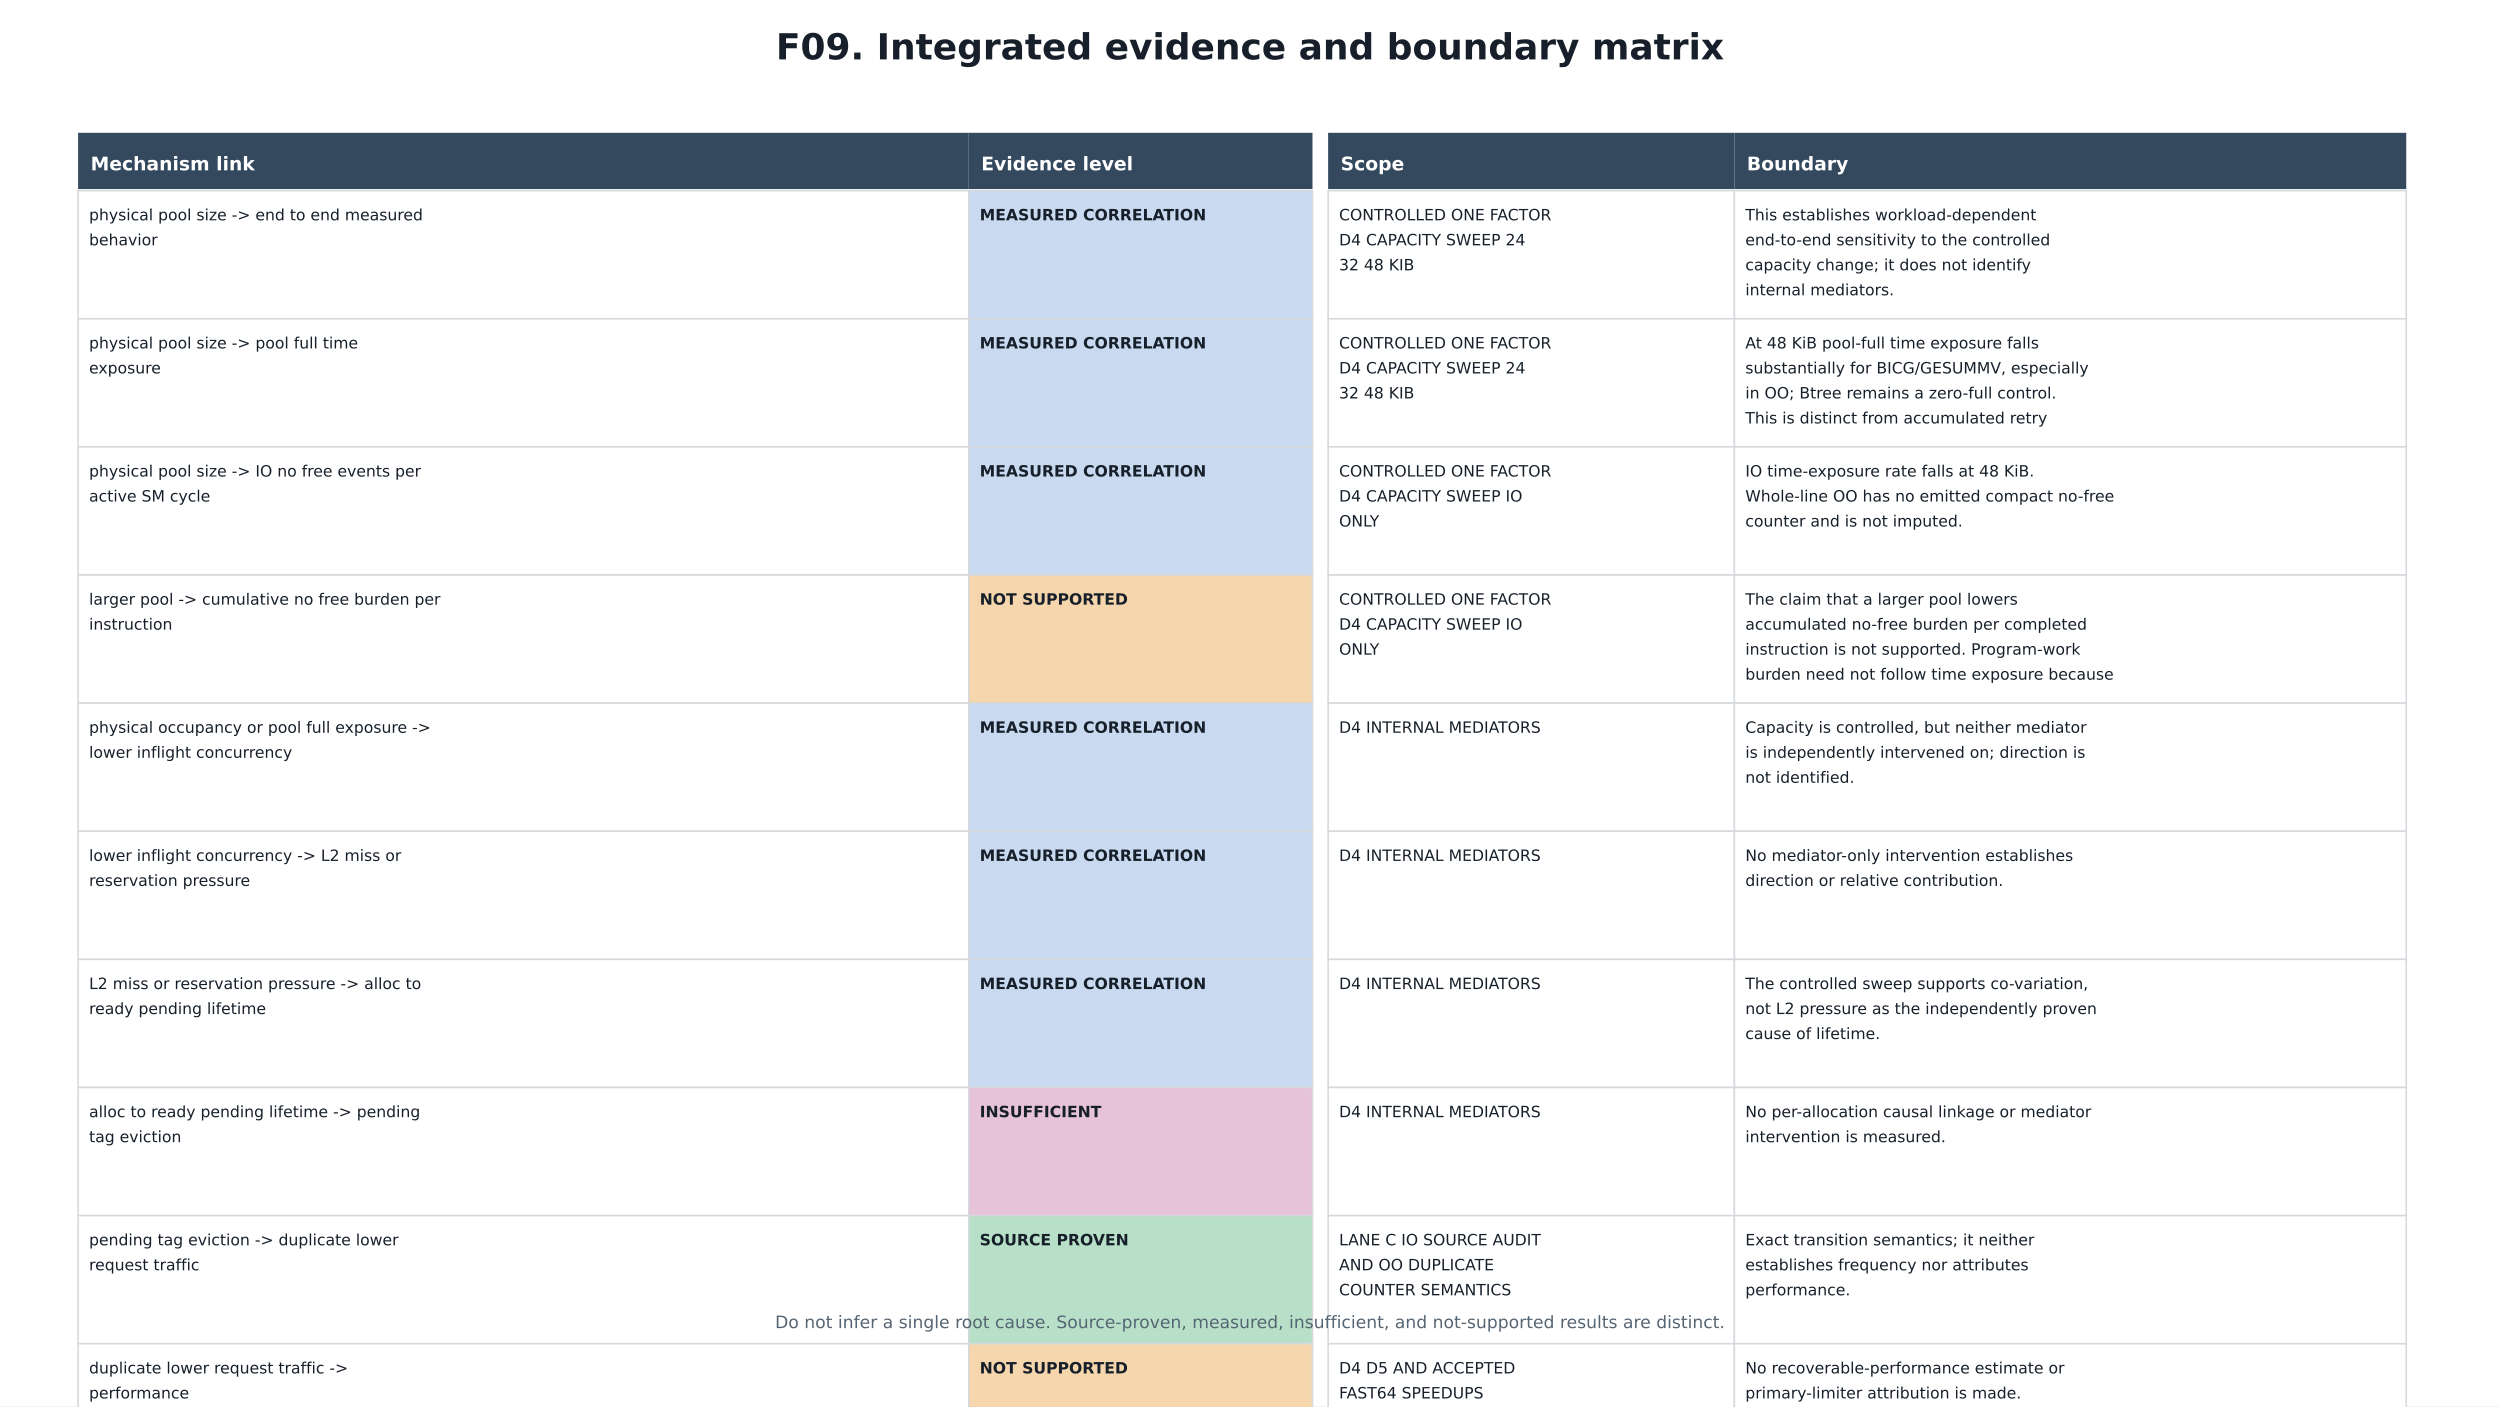
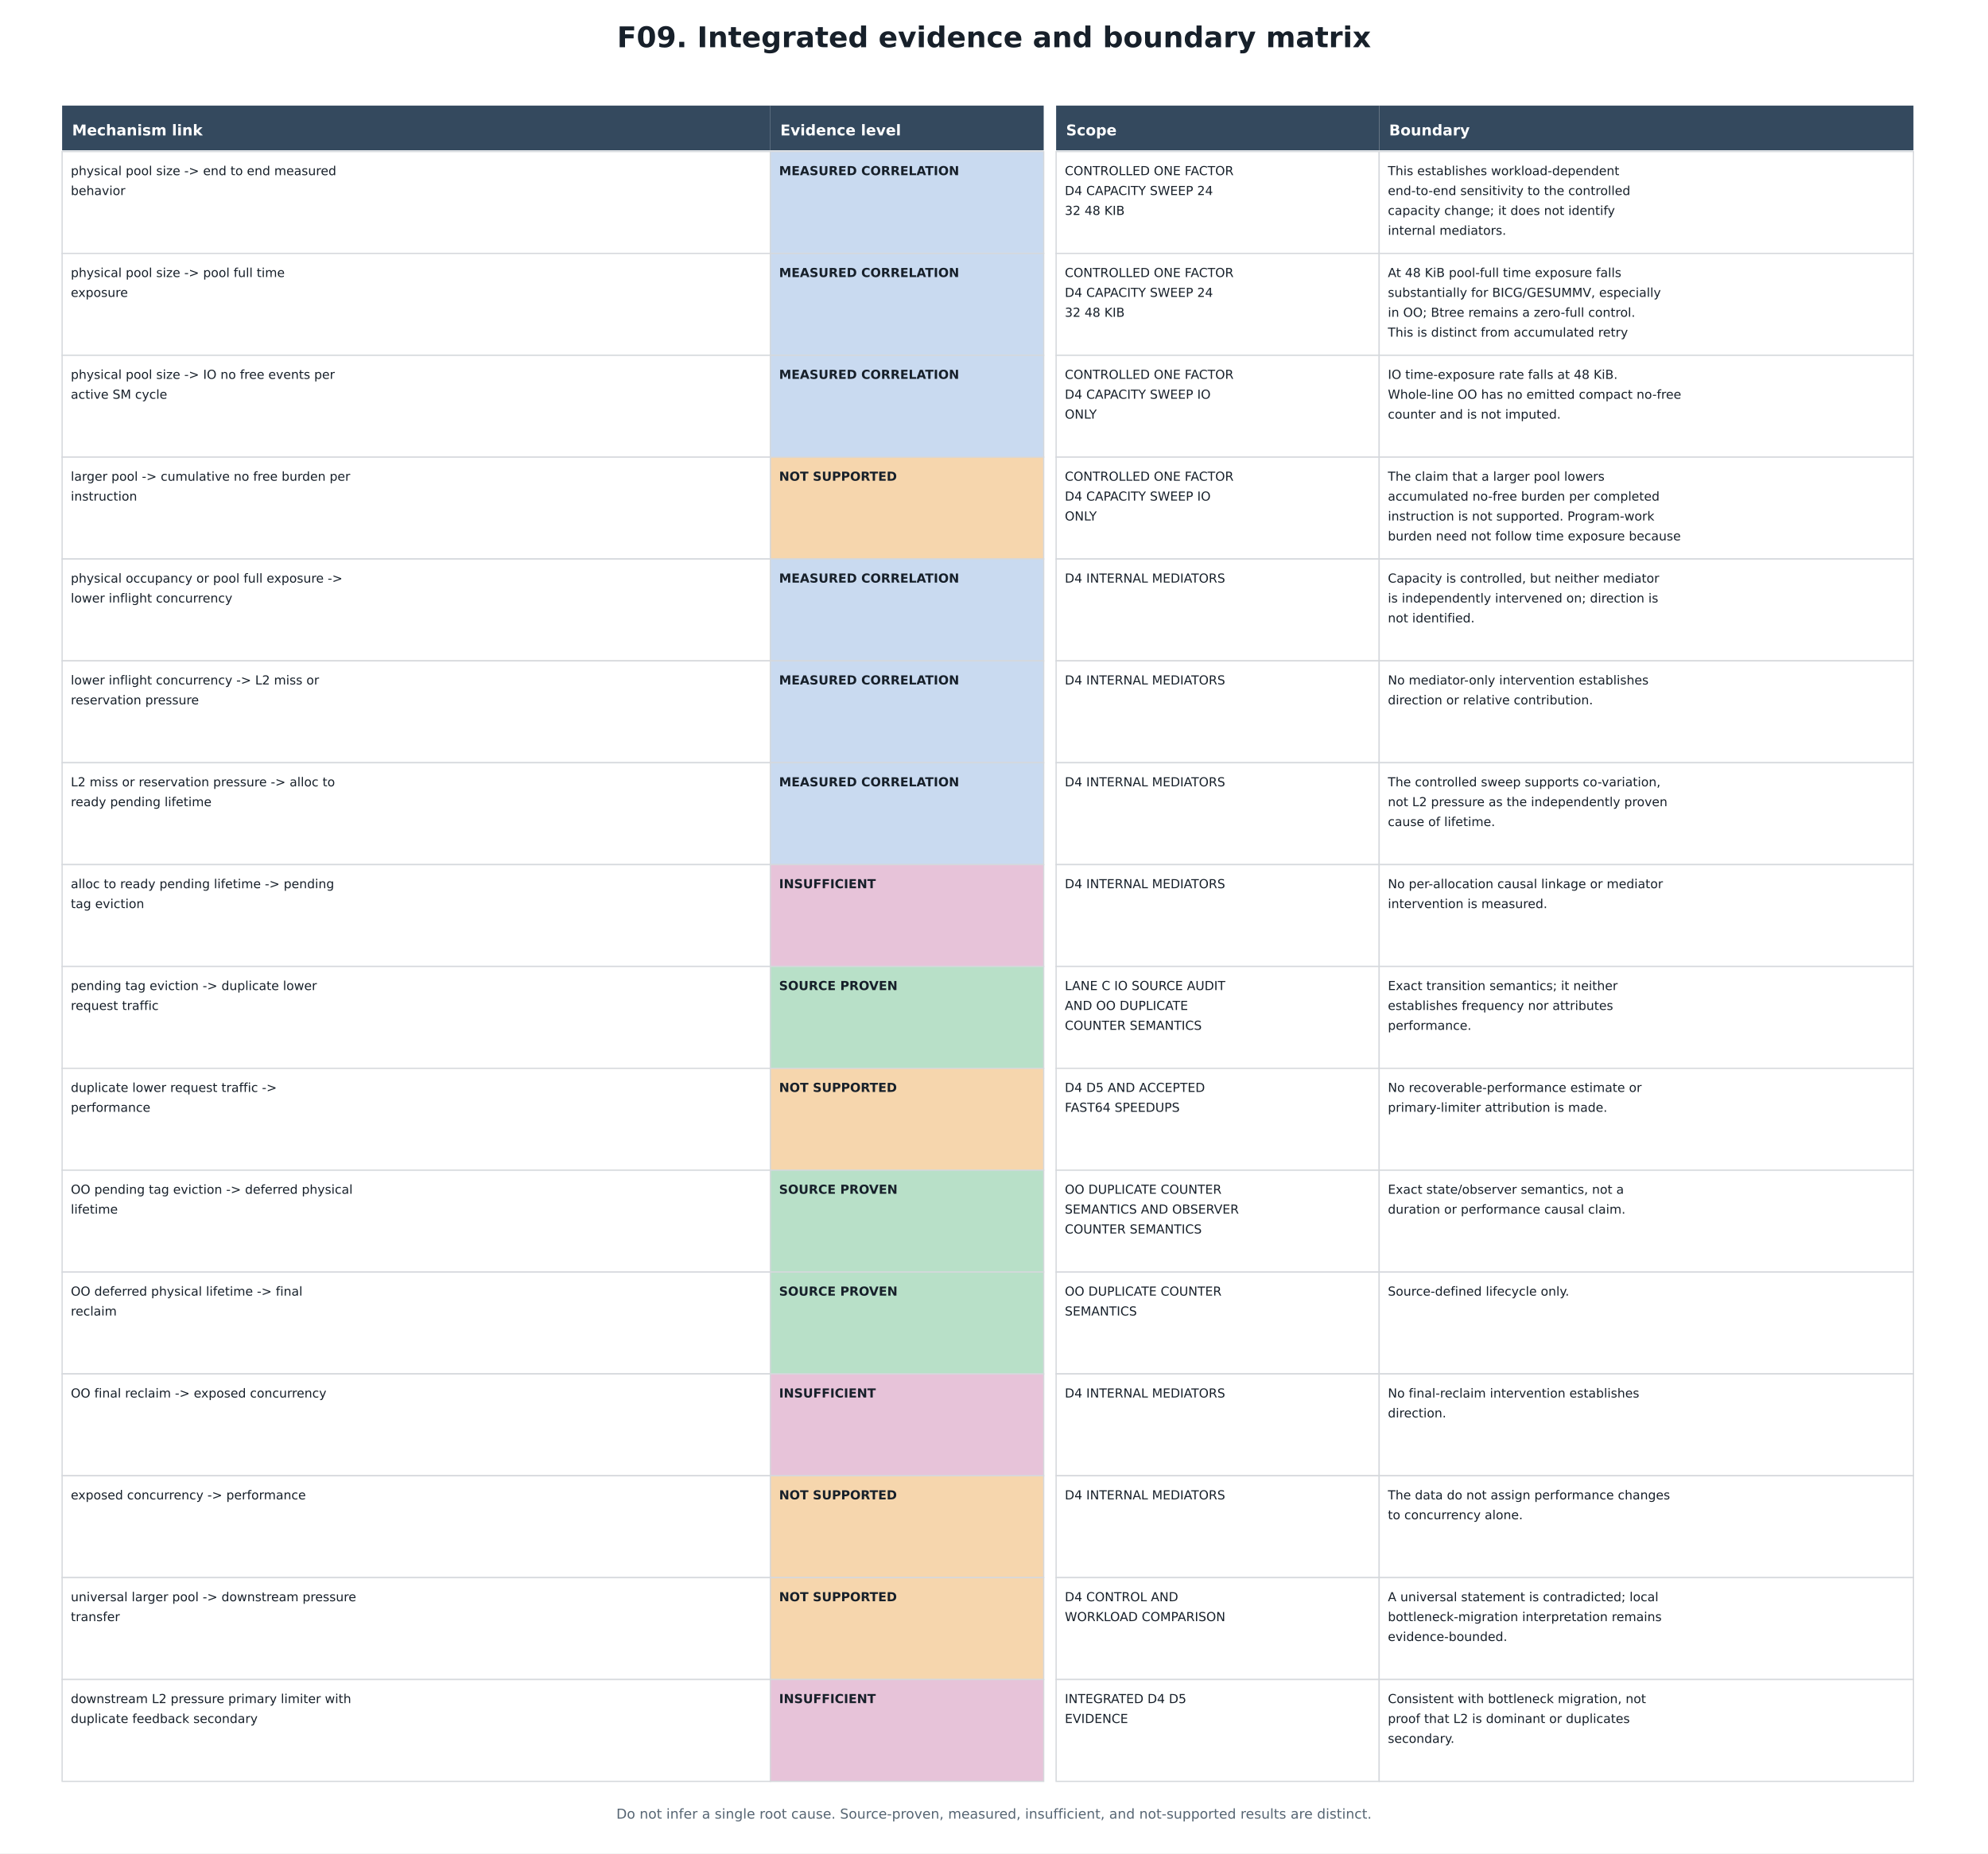
- <svg xmlns="http://www.w3.org/2000/svg" width="1600" height="900" viewBox="0 0 1600 900">
+ <svg xmlns="http://www.w3.org/2000/svg" width="1600" height="1492" viewBox="0 0 1600 1492">
  <rect width="100%" height="100%" fill="#ffffff" />
  <text x="800.0" y="38.0" font-family="DejaVu Sans,Arial,sans-serif" font-size="23" font-weight="bold" text-anchor="middle" fill="#17202A">F09. Integrated evidence and boundary matrix</text>
  <rect x="50" y="85" width="570" height="36" fill="#34495E" />
  <text x="58.0" y="109.0" font-family="DejaVu Sans,Arial,sans-serif" font-size="12" font-weight="bold" text-anchor="start" fill="white">Mechanism link</text>
  <rect x="620" y="85" width="220" height="36" fill="#34495E" />
  <text x="628.0" y="109.0" font-family="DejaVu Sans,Arial,sans-serif" font-size="12" font-weight="bold" text-anchor="start" fill="white">Evidence level</text>
  <rect x="850" y="85" width="260" height="36" fill="#34495E" />
  <text x="858.0" y="109.0" font-family="DejaVu Sans,Arial,sans-serif" font-size="12" font-weight="bold" text-anchor="start" fill="white">Scope</text>
  <rect x="1110" y="85" width="430" height="36" fill="#34495E" />
  <text x="1118.0" y="109.0" font-family="DejaVu Sans,Arial,sans-serif" font-size="12" font-weight="bold" text-anchor="start" fill="white">Boundary</text>
  <rect x="50" y="122" width="570" height="82" fill="#FFFFFF" stroke="#D5D8DC" />
  <text x="57.0" y="141.0" font-family="DejaVu Sans,Arial,sans-serif" font-size="10" font-weight="normal" text-anchor="start" fill="#17202A">physical pool size -&gt; end to end measured</text>
  <text x="57.0" y="157.0" font-family="DejaVu Sans,Arial,sans-serif" font-size="10" font-weight="normal" text-anchor="start" fill="#17202A">behavior</text>
  <rect x="620" y="122" width="220" height="82" fill="#C9DAF0" stroke="#D5D8DC" />
  <text x="627.0" y="141.0" font-family="DejaVu Sans,Arial,sans-serif" font-size="10" font-weight="bold" text-anchor="start" fill="#17202A">MEASURED CORRELATION</text>
  <rect x="850" y="122" width="260" height="82" fill="#FFFFFF" stroke="#D5D8DC" />
  <text x="857.0" y="141.0" font-family="DejaVu Sans,Arial,sans-serif" font-size="10" font-weight="normal" text-anchor="start" fill="#17202A">CONTROLLED ONE FACTOR</text>
  <text x="857.0" y="157.0" font-family="DejaVu Sans,Arial,sans-serif" font-size="10" font-weight="normal" text-anchor="start" fill="#17202A">D4 CAPACITY SWEEP 24</text>
  <text x="857.0" y="173.0" font-family="DejaVu Sans,Arial,sans-serif" font-size="10" font-weight="normal" text-anchor="start" fill="#17202A">32 48 KIB</text>
  <rect x="1110" y="122" width="430" height="82" fill="#FFFFFF" stroke="#D5D8DC" />
  <text x="1117.0" y="141.0" font-family="DejaVu Sans,Arial,sans-serif" font-size="10" font-weight="normal" text-anchor="start" fill="#17202A">This establishes workload-dependent</text>
  <text x="1117.0" y="157.0" font-family="DejaVu Sans,Arial,sans-serif" font-size="10" font-weight="normal" text-anchor="start" fill="#17202A">end-to-end sensitivity to the controlled</text>
  <text x="1117.0" y="173.0" font-family="DejaVu Sans,Arial,sans-serif" font-size="10" font-weight="normal" text-anchor="start" fill="#17202A">capacity change; it does not identify</text>
  <text x="1117.0" y="189.0" font-family="DejaVu Sans,Arial,sans-serif" font-size="10" font-weight="normal" text-anchor="start" fill="#17202A">internal mediators.</text>
  <rect x="50" y="204" width="570" height="82" fill="#FFFFFF" stroke="#D5D8DC" />
  <text x="57.0" y="223.0" font-family="DejaVu Sans,Arial,sans-serif" font-size="10" font-weight="normal" text-anchor="start" fill="#17202A">physical pool size -&gt; pool full time</text>
  <text x="57.0" y="239.0" font-family="DejaVu Sans,Arial,sans-serif" font-size="10" font-weight="normal" text-anchor="start" fill="#17202A">exposure</text>
  <rect x="620" y="204" width="220" height="82" fill="#C9DAF0" stroke="#D5D8DC" />
  <text x="627.0" y="223.0" font-family="DejaVu Sans,Arial,sans-serif" font-size="10" font-weight="bold" text-anchor="start" fill="#17202A">MEASURED CORRELATION</text>
  <rect x="850" y="204" width="260" height="82" fill="#FFFFFF" stroke="#D5D8DC" />
  <text x="857.0" y="223.0" font-family="DejaVu Sans,Arial,sans-serif" font-size="10" font-weight="normal" text-anchor="start" fill="#17202A">CONTROLLED ONE FACTOR</text>
  <text x="857.0" y="239.0" font-family="DejaVu Sans,Arial,sans-serif" font-size="10" font-weight="normal" text-anchor="start" fill="#17202A">D4 CAPACITY SWEEP 24</text>
  <text x="857.0" y="255.0" font-family="DejaVu Sans,Arial,sans-serif" font-size="10" font-weight="normal" text-anchor="start" fill="#17202A">32 48 KIB</text>
  <rect x="1110" y="204" width="430" height="82" fill="#FFFFFF" stroke="#D5D8DC" />
  <text x="1117.0" y="223.0" font-family="DejaVu Sans,Arial,sans-serif" font-size="10" font-weight="normal" text-anchor="start" fill="#17202A">At 48 KiB pool-full time exposure falls</text>
  <text x="1117.0" y="239.0" font-family="DejaVu Sans,Arial,sans-serif" font-size="10" font-weight="normal" text-anchor="start" fill="#17202A">substantially for BICG/GESUMMV, especially</text>
  <text x="1117.0" y="255.0" font-family="DejaVu Sans,Arial,sans-serif" font-size="10" font-weight="normal" text-anchor="start" fill="#17202A">in OO; Btree remains a zero-full control.</text>
  <text x="1117.0" y="271.0" font-family="DejaVu Sans,Arial,sans-serif" font-size="10" font-weight="normal" text-anchor="start" fill="#17202A">This is distinct from accumulated retry</text>
  <rect x="50" y="286" width="570" height="82" fill="#FFFFFF" stroke="#D5D8DC" />
  <text x="57.0" y="305.0" font-family="DejaVu Sans,Arial,sans-serif" font-size="10" font-weight="normal" text-anchor="start" fill="#17202A">physical pool size -&gt; IO no free events per</text>
  <text x="57.0" y="321.0" font-family="DejaVu Sans,Arial,sans-serif" font-size="10" font-weight="normal" text-anchor="start" fill="#17202A">active SM cycle</text>
  <rect x="620" y="286" width="220" height="82" fill="#C9DAF0" stroke="#D5D8DC" />
  <text x="627.0" y="305.0" font-family="DejaVu Sans,Arial,sans-serif" font-size="10" font-weight="bold" text-anchor="start" fill="#17202A">MEASURED CORRELATION</text>
  <rect x="850" y="286" width="260" height="82" fill="#FFFFFF" stroke="#D5D8DC" />
  <text x="857.0" y="305.0" font-family="DejaVu Sans,Arial,sans-serif" font-size="10" font-weight="normal" text-anchor="start" fill="#17202A">CONTROLLED ONE FACTOR</text>
  <text x="857.0" y="321.0" font-family="DejaVu Sans,Arial,sans-serif" font-size="10" font-weight="normal" text-anchor="start" fill="#17202A">D4 CAPACITY SWEEP IO</text>
  <text x="857.0" y="337.0" font-family="DejaVu Sans,Arial,sans-serif" font-size="10" font-weight="normal" text-anchor="start" fill="#17202A">ONLY</text>
  <rect x="1110" y="286" width="430" height="82" fill="#FFFFFF" stroke="#D5D8DC" />
  <text x="1117.0" y="305.0" font-family="DejaVu Sans,Arial,sans-serif" font-size="10" font-weight="normal" text-anchor="start" fill="#17202A">IO time-exposure rate falls at 48 KiB.</text>
  <text x="1117.0" y="321.0" font-family="DejaVu Sans,Arial,sans-serif" font-size="10" font-weight="normal" text-anchor="start" fill="#17202A">Whole-line OO has no emitted compact no-free</text>
  <text x="1117.0" y="337.0" font-family="DejaVu Sans,Arial,sans-serif" font-size="10" font-weight="normal" text-anchor="start" fill="#17202A">counter and is not imputed.</text>
  <rect x="50" y="368" width="570" height="82" fill="#FFFFFF" stroke="#D5D8DC" />
  <text x="57.0" y="387.0" font-family="DejaVu Sans,Arial,sans-serif" font-size="10" font-weight="normal" text-anchor="start" fill="#17202A">larger pool -&gt; cumulative no free burden per</text>
  <text x="57.0" y="403.0" font-family="DejaVu Sans,Arial,sans-serif" font-size="10" font-weight="normal" text-anchor="start" fill="#17202A">instruction</text>
  <rect x="620" y="368" width="220" height="82" fill="#F6D6AD" stroke="#D5D8DC" />
  <text x="627.0" y="387.0" font-family="DejaVu Sans,Arial,sans-serif" font-size="10" font-weight="bold" text-anchor="start" fill="#17202A">NOT SUPPORTED</text>
  <rect x="850" y="368" width="260" height="82" fill="#FFFFFF" stroke="#D5D8DC" />
  <text x="857.0" y="387.0" font-family="DejaVu Sans,Arial,sans-serif" font-size="10" font-weight="normal" text-anchor="start" fill="#17202A">CONTROLLED ONE FACTOR</text>
  <text x="857.0" y="403.0" font-family="DejaVu Sans,Arial,sans-serif" font-size="10" font-weight="normal" text-anchor="start" fill="#17202A">D4 CAPACITY SWEEP IO</text>
  <text x="857.0" y="419.0" font-family="DejaVu Sans,Arial,sans-serif" font-size="10" font-weight="normal" text-anchor="start" fill="#17202A">ONLY</text>
  <rect x="1110" y="368" width="430" height="82" fill="#FFFFFF" stroke="#D5D8DC" />
  <text x="1117.0" y="387.0" font-family="DejaVu Sans,Arial,sans-serif" font-size="10" font-weight="normal" text-anchor="start" fill="#17202A">The claim that a larger pool lowers</text>
  <text x="1117.0" y="403.0" font-family="DejaVu Sans,Arial,sans-serif" font-size="10" font-weight="normal" text-anchor="start" fill="#17202A">accumulated no-free burden per completed</text>
  <text x="1117.0" y="419.0" font-family="DejaVu Sans,Arial,sans-serif" font-size="10" font-weight="normal" text-anchor="start" fill="#17202A">instruction is not supported. Program-work</text>
  <text x="1117.0" y="435.0" font-family="DejaVu Sans,Arial,sans-serif" font-size="10" font-weight="normal" text-anchor="start" fill="#17202A">burden need not follow time exposure because</text>
  <rect x="50" y="450" width="570" height="82" fill="#FFFFFF" stroke="#D5D8DC" />
  <text x="57.0" y="469.0" font-family="DejaVu Sans,Arial,sans-serif" font-size="10" font-weight="normal" text-anchor="start" fill="#17202A">physical occupancy or pool full exposure -&gt;</text>
  <text x="57.0" y="485.0" font-family="DejaVu Sans,Arial,sans-serif" font-size="10" font-weight="normal" text-anchor="start" fill="#17202A">lower inflight concurrency</text>
  <rect x="620" y="450" width="220" height="82" fill="#C9DAF0" stroke="#D5D8DC" />
  <text x="627.0" y="469.0" font-family="DejaVu Sans,Arial,sans-serif" font-size="10" font-weight="bold" text-anchor="start" fill="#17202A">MEASURED CORRELATION</text>
  <rect x="850" y="450" width="260" height="82" fill="#FFFFFF" stroke="#D5D8DC" />
  <text x="857.0" y="469.0" font-family="DejaVu Sans,Arial,sans-serif" font-size="10" font-weight="normal" text-anchor="start" fill="#17202A">D4 INTERNAL MEDIATORS</text>
  <rect x="1110" y="450" width="430" height="82" fill="#FFFFFF" stroke="#D5D8DC" />
  <text x="1117.0" y="469.0" font-family="DejaVu Sans,Arial,sans-serif" font-size="10" font-weight="normal" text-anchor="start" fill="#17202A">Capacity is controlled, but neither mediator</text>
  <text x="1117.0" y="485.0" font-family="DejaVu Sans,Arial,sans-serif" font-size="10" font-weight="normal" text-anchor="start" fill="#17202A">is independently intervened on; direction is</text>
  <text x="1117.0" y="501.0" font-family="DejaVu Sans,Arial,sans-serif" font-size="10" font-weight="normal" text-anchor="start" fill="#17202A">not identified.</text>
  <rect x="50" y="532" width="570" height="82" fill="#FFFFFF" stroke="#D5D8DC" />
  <text x="57.0" y="551.0" font-family="DejaVu Sans,Arial,sans-serif" font-size="10" font-weight="normal" text-anchor="start" fill="#17202A">lower inflight concurrency -&gt; L2 miss or</text>
  <text x="57.0" y="567.0" font-family="DejaVu Sans,Arial,sans-serif" font-size="10" font-weight="normal" text-anchor="start" fill="#17202A">reservation pressure</text>
  <rect x="620" y="532" width="220" height="82" fill="#C9DAF0" stroke="#D5D8DC" />
  <text x="627.0" y="551.0" font-family="DejaVu Sans,Arial,sans-serif" font-size="10" font-weight="bold" text-anchor="start" fill="#17202A">MEASURED CORRELATION</text>
  <rect x="850" y="532" width="260" height="82" fill="#FFFFFF" stroke="#D5D8DC" />
  <text x="857.0" y="551.0" font-family="DejaVu Sans,Arial,sans-serif" font-size="10" font-weight="normal" text-anchor="start" fill="#17202A">D4 INTERNAL MEDIATORS</text>
  <rect x="1110" y="532" width="430" height="82" fill="#FFFFFF" stroke="#D5D8DC" />
  <text x="1117.0" y="551.0" font-family="DejaVu Sans,Arial,sans-serif" font-size="10" font-weight="normal" text-anchor="start" fill="#17202A">No mediator-only intervention establishes</text>
  <text x="1117.0" y="567.0" font-family="DejaVu Sans,Arial,sans-serif" font-size="10" font-weight="normal" text-anchor="start" fill="#17202A">direction or relative contribution.</text>
  <rect x="50" y="614" width="570" height="82" fill="#FFFFFF" stroke="#D5D8DC" />
  <text x="57.0" y="633.0" font-family="DejaVu Sans,Arial,sans-serif" font-size="10" font-weight="normal" text-anchor="start" fill="#17202A">L2 miss or reservation pressure -&gt; alloc to</text>
  <text x="57.0" y="649.0" font-family="DejaVu Sans,Arial,sans-serif" font-size="10" font-weight="normal" text-anchor="start" fill="#17202A">ready pending lifetime</text>
  <rect x="620" y="614" width="220" height="82" fill="#C9DAF0" stroke="#D5D8DC" />
  <text x="627.0" y="633.0" font-family="DejaVu Sans,Arial,sans-serif" font-size="10" font-weight="bold" text-anchor="start" fill="#17202A">MEASURED CORRELATION</text>
  <rect x="850" y="614" width="260" height="82" fill="#FFFFFF" stroke="#D5D8DC" />
  <text x="857.0" y="633.0" font-family="DejaVu Sans,Arial,sans-serif" font-size="10" font-weight="normal" text-anchor="start" fill="#17202A">D4 INTERNAL MEDIATORS</text>
  <rect x="1110" y="614" width="430" height="82" fill="#FFFFFF" stroke="#D5D8DC" />
  <text x="1117.0" y="633.0" font-family="DejaVu Sans,Arial,sans-serif" font-size="10" font-weight="normal" text-anchor="start" fill="#17202A">The controlled sweep supports co-variation,</text>
  <text x="1117.0" y="649.0" font-family="DejaVu Sans,Arial,sans-serif" font-size="10" font-weight="normal" text-anchor="start" fill="#17202A">not L2 pressure as the independently proven</text>
  <text x="1117.0" y="665.0" font-family="DejaVu Sans,Arial,sans-serif" font-size="10" font-weight="normal" text-anchor="start" fill="#17202A">cause of lifetime.</text>
  <rect x="50" y="696" width="570" height="82" fill="#FFFFFF" stroke="#D5D8DC" />
  <text x="57.0" y="715.0" font-family="DejaVu Sans,Arial,sans-serif" font-size="10" font-weight="normal" text-anchor="start" fill="#17202A">alloc to ready pending lifetime -&gt; pending</text>
  <text x="57.0" y="731.0" font-family="DejaVu Sans,Arial,sans-serif" font-size="10" font-weight="normal" text-anchor="start" fill="#17202A">tag eviction</text>
  <rect x="620" y="696" width="220" height="82" fill="#E7C3D9" stroke="#D5D8DC" />
  <text x="627.0" y="715.0" font-family="DejaVu Sans,Arial,sans-serif" font-size="10" font-weight="bold" text-anchor="start" fill="#17202A">INSUFFICIENT</text>
  <rect x="850" y="696" width="260" height="82" fill="#FFFFFF" stroke="#D5D8DC" />
  <text x="857.0" y="715.0" font-family="DejaVu Sans,Arial,sans-serif" font-size="10" font-weight="normal" text-anchor="start" fill="#17202A">D4 INTERNAL MEDIATORS</text>
  <rect x="1110" y="696" width="430" height="82" fill="#FFFFFF" stroke="#D5D8DC" />
  <text x="1117.0" y="715.0" font-family="DejaVu Sans,Arial,sans-serif" font-size="10" font-weight="normal" text-anchor="start" fill="#17202A">No per-allocation causal linkage or mediator</text>
  <text x="1117.0" y="731.0" font-family="DejaVu Sans,Arial,sans-serif" font-size="10" font-weight="normal" text-anchor="start" fill="#17202A">intervention is measured.</text>
  <rect x="50" y="778" width="570" height="82" fill="#FFFFFF" stroke="#D5D8DC" />
  <text x="57.0" y="797.0" font-family="DejaVu Sans,Arial,sans-serif" font-size="10" font-weight="normal" text-anchor="start" fill="#17202A">pending tag eviction -&gt; duplicate lower</text>
  <text x="57.0" y="813.0" font-family="DejaVu Sans,Arial,sans-serif" font-size="10" font-weight="normal" text-anchor="start" fill="#17202A">request traffic</text>
  <rect x="620" y="778" width="220" height="82" fill="#B8E0C8" stroke="#D5D8DC" />
  <text x="627.0" y="797.0" font-family="DejaVu Sans,Arial,sans-serif" font-size="10" font-weight="bold" text-anchor="start" fill="#17202A">SOURCE PROVEN</text>
  <rect x="850" y="778" width="260" height="82" fill="#FFFFFF" stroke="#D5D8DC" />
  <text x="857.0" y="797.0" font-family="DejaVu Sans,Arial,sans-serif" font-size="10" font-weight="normal" text-anchor="start" fill="#17202A">LANE C IO SOURCE AUDIT</text>
  <text x="857.0" y="813.0" font-family="DejaVu Sans,Arial,sans-serif" font-size="10" font-weight="normal" text-anchor="start" fill="#17202A">AND OO DUPLICATE</text>
  <text x="857.0" y="829.0" font-family="DejaVu Sans,Arial,sans-serif" font-size="10" font-weight="normal" text-anchor="start" fill="#17202A">COUNTER SEMANTICS</text>
  <rect x="1110" y="778" width="430" height="82" fill="#FFFFFF" stroke="#D5D8DC" />
  <text x="1117.0" y="797.0" font-family="DejaVu Sans,Arial,sans-serif" font-size="10" font-weight="normal" text-anchor="start" fill="#17202A">Exact transition semantics; it neither</text>
  <text x="1117.0" y="813.0" font-family="DejaVu Sans,Arial,sans-serif" font-size="10" font-weight="normal" text-anchor="start" fill="#17202A">establishes frequency nor attributes</text>
  <text x="1117.0" y="829.0" font-family="DejaVu Sans,Arial,sans-serif" font-size="10" font-weight="normal" text-anchor="start" fill="#17202A">performance.</text>
  <rect x="50" y="860" width="570" height="82" fill="#FFFFFF" stroke="#D5D8DC" />
  <text x="57.0" y="879.0" font-family="DejaVu Sans,Arial,sans-serif" font-size="10" font-weight="normal" text-anchor="start" fill="#17202A">duplicate lower request traffic -&gt;</text>
  <text x="57.0" y="895.0" font-family="DejaVu Sans,Arial,sans-serif" font-size="10" font-weight="normal" text-anchor="start" fill="#17202A">performance</text>
  <rect x="620" y="860" width="220" height="82" fill="#F6D6AD" stroke="#D5D8DC" />
  <text x="627.0" y="879.0" font-family="DejaVu Sans,Arial,sans-serif" font-size="10" font-weight="bold" text-anchor="start" fill="#17202A">NOT SUPPORTED</text>
  <rect x="850" y="860" width="260" height="82" fill="#FFFFFF" stroke="#D5D8DC" />
  <text x="857.0" y="879.0" font-family="DejaVu Sans,Arial,sans-serif" font-size="10" font-weight="normal" text-anchor="start" fill="#17202A">D4 D5 AND ACCEPTED</text>
  <text x="857.0" y="895.0" font-family="DejaVu Sans,Arial,sans-serif" font-size="10" font-weight="normal" text-anchor="start" fill="#17202A">FAST64 SPEEDUPS</text>
  <rect x="1110" y="860" width="430" height="82" fill="#FFFFFF" stroke="#D5D8DC" />
  <text x="1117.0" y="879.0" font-family="DejaVu Sans,Arial,sans-serif" font-size="10" font-weight="normal" text-anchor="start" fill="#17202A">No recoverable-performance estimate or</text>
  <text x="1117.0" y="895.0" font-family="DejaVu Sans,Arial,sans-serif" font-size="10" font-weight="normal" text-anchor="start" fill="#17202A">primary-limiter attribution is made.</text>
  <rect x="50" y="942" width="570" height="82" fill="#FFFFFF" stroke="#D5D8DC" />
  <text x="57.0" y="961.0" font-family="DejaVu Sans,Arial,sans-serif" font-size="10" font-weight="normal" text-anchor="start" fill="#17202A">OO pending tag eviction -&gt; deferred physical</text>
  <text x="57.0" y="977.0" font-family="DejaVu Sans,Arial,sans-serif" font-size="10" font-weight="normal" text-anchor="start" fill="#17202A">lifetime</text>
  <rect x="620" y="942" width="220" height="82" fill="#B8E0C8" stroke="#D5D8DC" />
  <text x="627.0" y="961.0" font-family="DejaVu Sans,Arial,sans-serif" font-size="10" font-weight="bold" text-anchor="start" fill="#17202A">SOURCE PROVEN</text>
  <rect x="850" y="942" width="260" height="82" fill="#FFFFFF" stroke="#D5D8DC" />
  <text x="857.0" y="961.0" font-family="DejaVu Sans,Arial,sans-serif" font-size="10" font-weight="normal" text-anchor="start" fill="#17202A">OO DUPLICATE COUNTER</text>
  <text x="857.0" y="977.0" font-family="DejaVu Sans,Arial,sans-serif" font-size="10" font-weight="normal" text-anchor="start" fill="#17202A">SEMANTICS AND OBSERVER</text>
  <text x="857.0" y="993.0" font-family="DejaVu Sans,Arial,sans-serif" font-size="10" font-weight="normal" text-anchor="start" fill="#17202A">COUNTER SEMANTICS</text>
  <rect x="1110" y="942" width="430" height="82" fill="#FFFFFF" stroke="#D5D8DC" />
  <text x="1117.0" y="961.0" font-family="DejaVu Sans,Arial,sans-serif" font-size="10" font-weight="normal" text-anchor="start" fill="#17202A">Exact state/observer semantics, not a</text>
  <text x="1117.0" y="977.0" font-family="DejaVu Sans,Arial,sans-serif" font-size="10" font-weight="normal" text-anchor="start" fill="#17202A">duration or performance causal claim.</text>
  <rect x="50" y="1024" width="570" height="82" fill="#FFFFFF" stroke="#D5D8DC" />
  <text x="57.0" y="1043.0" font-family="DejaVu Sans,Arial,sans-serif" font-size="10" font-weight="normal" text-anchor="start" fill="#17202A">OO deferred physical lifetime -&gt; final</text>
  <text x="57.0" y="1059.0" font-family="DejaVu Sans,Arial,sans-serif" font-size="10" font-weight="normal" text-anchor="start" fill="#17202A">reclaim</text>
  <rect x="620" y="1024" width="220" height="82" fill="#B8E0C8" stroke="#D5D8DC" />
  <text x="627.0" y="1043.0" font-family="DejaVu Sans,Arial,sans-serif" font-size="10" font-weight="bold" text-anchor="start" fill="#17202A">SOURCE PROVEN</text>
  <rect x="850" y="1024" width="260" height="82" fill="#FFFFFF" stroke="#D5D8DC" />
  <text x="857.0" y="1043.0" font-family="DejaVu Sans,Arial,sans-serif" font-size="10" font-weight="normal" text-anchor="start" fill="#17202A">OO DUPLICATE COUNTER</text>
  <text x="857.0" y="1059.0" font-family="DejaVu Sans,Arial,sans-serif" font-size="10" font-weight="normal" text-anchor="start" fill="#17202A">SEMANTICS</text>
  <rect x="1110" y="1024" width="430" height="82" fill="#FFFFFF" stroke="#D5D8DC" />
  <text x="1117.0" y="1043.0" font-family="DejaVu Sans,Arial,sans-serif" font-size="10" font-weight="normal" text-anchor="start" fill="#17202A">Source-defined lifecycle only.</text>
  <rect x="50" y="1106" width="570" height="82" fill="#FFFFFF" stroke="#D5D8DC" />
  <text x="57.0" y="1125.0" font-family="DejaVu Sans,Arial,sans-serif" font-size="10" font-weight="normal" text-anchor="start" fill="#17202A">OO final reclaim -&gt; exposed concurrency</text>
  <rect x="620" y="1106" width="220" height="82" fill="#E7C3D9" stroke="#D5D8DC" />
  <text x="627.0" y="1125.0" font-family="DejaVu Sans,Arial,sans-serif" font-size="10" font-weight="bold" text-anchor="start" fill="#17202A">INSUFFICIENT</text>
  <rect x="850" y="1106" width="260" height="82" fill="#FFFFFF" stroke="#D5D8DC" />
  <text x="857.0" y="1125.0" font-family="DejaVu Sans,Arial,sans-serif" font-size="10" font-weight="normal" text-anchor="start" fill="#17202A">D4 INTERNAL MEDIATORS</text>
  <rect x="1110" y="1106" width="430" height="82" fill="#FFFFFF" stroke="#D5D8DC" />
  <text x="1117.0" y="1125.0" font-family="DejaVu Sans,Arial,sans-serif" font-size="10" font-weight="normal" text-anchor="start" fill="#17202A">No final-reclaim intervention establishes</text>
  <text x="1117.0" y="1141.0" font-family="DejaVu Sans,Arial,sans-serif" font-size="10" font-weight="normal" text-anchor="start" fill="#17202A">direction.</text>
  <rect x="50" y="1188" width="570" height="82" fill="#FFFFFF" stroke="#D5D8DC" />
  <text x="57.0" y="1207.0" font-family="DejaVu Sans,Arial,sans-serif" font-size="10" font-weight="normal" text-anchor="start" fill="#17202A">exposed concurrency -&gt; performance</text>
  <rect x="620" y="1188" width="220" height="82" fill="#F6D6AD" stroke="#D5D8DC" />
  <text x="627.0" y="1207.0" font-family="DejaVu Sans,Arial,sans-serif" font-size="10" font-weight="bold" text-anchor="start" fill="#17202A">NOT SUPPORTED</text>
  <rect x="850" y="1188" width="260" height="82" fill="#FFFFFF" stroke="#D5D8DC" />
  <text x="857.0" y="1207.0" font-family="DejaVu Sans,Arial,sans-serif" font-size="10" font-weight="normal" text-anchor="start" fill="#17202A">D4 INTERNAL MEDIATORS</text>
  <rect x="1110" y="1188" width="430" height="82" fill="#FFFFFF" stroke="#D5D8DC" />
  <text x="1117.0" y="1207.0" font-family="DejaVu Sans,Arial,sans-serif" font-size="10" font-weight="normal" text-anchor="start" fill="#17202A">The data do not assign performance changes</text>
  <text x="1117.0" y="1223.0" font-family="DejaVu Sans,Arial,sans-serif" font-size="10" font-weight="normal" text-anchor="start" fill="#17202A">to concurrency alone.</text>
  <rect x="50" y="1270" width="570" height="82" fill="#FFFFFF" stroke="#D5D8DC" />
  <text x="57.0" y="1289.0" font-family="DejaVu Sans,Arial,sans-serif" font-size="10" font-weight="normal" text-anchor="start" fill="#17202A">universal larger pool -&gt; downstream pressure</text>
  <text x="57.0" y="1305.0" font-family="DejaVu Sans,Arial,sans-serif" font-size="10" font-weight="normal" text-anchor="start" fill="#17202A">transfer</text>
  <rect x="620" y="1270" width="220" height="82" fill="#F6D6AD" stroke="#D5D8DC" />
  <text x="627.0" y="1289.0" font-family="DejaVu Sans,Arial,sans-serif" font-size="10" font-weight="bold" text-anchor="start" fill="#17202A">NOT SUPPORTED</text>
  <rect x="850" y="1270" width="260" height="82" fill="#FFFFFF" stroke="#D5D8DC" />
  <text x="857.0" y="1289.0" font-family="DejaVu Sans,Arial,sans-serif" font-size="10" font-weight="normal" text-anchor="start" fill="#17202A">D4 CONTROL AND</text>
  <text x="857.0" y="1305.0" font-family="DejaVu Sans,Arial,sans-serif" font-size="10" font-weight="normal" text-anchor="start" fill="#17202A">WORKLOAD COMPARISON</text>
  <rect x="1110" y="1270" width="430" height="82" fill="#FFFFFF" stroke="#D5D8DC" />
  <text x="1117.0" y="1289.0" font-family="DejaVu Sans,Arial,sans-serif" font-size="10" font-weight="normal" text-anchor="start" fill="#17202A">A universal statement is contradicted; local</text>
  <text x="1117.0" y="1305.0" font-family="DejaVu Sans,Arial,sans-serif" font-size="10" font-weight="normal" text-anchor="start" fill="#17202A">bottleneck-migration interpretation remains</text>
  <text x="1117.0" y="1321.0" font-family="DejaVu Sans,Arial,sans-serif" font-size="10" font-weight="normal" text-anchor="start" fill="#17202A">evidence-bounded.</text>
  <rect x="50" y="1352" width="570" height="82" fill="#FFFFFF" stroke="#D5D8DC" />
  <text x="57.0" y="1371.0" font-family="DejaVu Sans,Arial,sans-serif" font-size="10" font-weight="normal" text-anchor="start" fill="#17202A">downstream L2 pressure primary limiter with</text>
  <text x="57.0" y="1387.0" font-family="DejaVu Sans,Arial,sans-serif" font-size="10" font-weight="normal" text-anchor="start" fill="#17202A">duplicate feedback secondary</text>
  <rect x="620" y="1352" width="220" height="82" fill="#E7C3D9" stroke="#D5D8DC" />
  <text x="627.0" y="1371.0" font-family="DejaVu Sans,Arial,sans-serif" font-size="10" font-weight="bold" text-anchor="start" fill="#17202A">INSUFFICIENT</text>
  <rect x="850" y="1352" width="260" height="82" fill="#FFFFFF" stroke="#D5D8DC" />
  <text x="857.0" y="1371.0" font-family="DejaVu Sans,Arial,sans-serif" font-size="10" font-weight="normal" text-anchor="start" fill="#17202A">INTEGRATED D4 D5</text>
  <text x="857.0" y="1387.0" font-family="DejaVu Sans,Arial,sans-serif" font-size="10" font-weight="normal" text-anchor="start" fill="#17202A">EVIDENCE</text>
  <rect x="1110" y="1352" width="430" height="82" fill="#FFFFFF" stroke="#D5D8DC" />
  <text x="1117.0" y="1371.0" font-family="DejaVu Sans,Arial,sans-serif" font-size="10" font-weight="normal" text-anchor="start" fill="#17202A">Consistent with bottleneck migration, not</text>
  <text x="1117.0" y="1387.0" font-family="DejaVu Sans,Arial,sans-serif" font-size="10" font-weight="normal" text-anchor="start" fill="#17202A">proof that L2 is dominant or duplicates</text>
  <text x="1117.0" y="1403.0" font-family="DejaVu Sans,Arial,sans-serif" font-size="10" font-weight="normal" text-anchor="start" fill="#17202A">secondary.</text>
-   <text x="800.0" y="850.0" font-family="DejaVu Sans,Arial,sans-serif" font-size="11" font-weight="normal" text-anchor="middle" fill="#566573">Do not infer a single root cause. Source-proven, measured, insufficient, and not-supported results are distinct.</text>
+   <text x="800.0" y="1464.0" font-family="DejaVu Sans,Arial,sans-serif" font-size="11" font-weight="normal" text-anchor="middle" fill="#566573">Do not infer a single root cause. Source-proven, measured, insufficient, and not-supported results are distinct.</text>
</svg>
